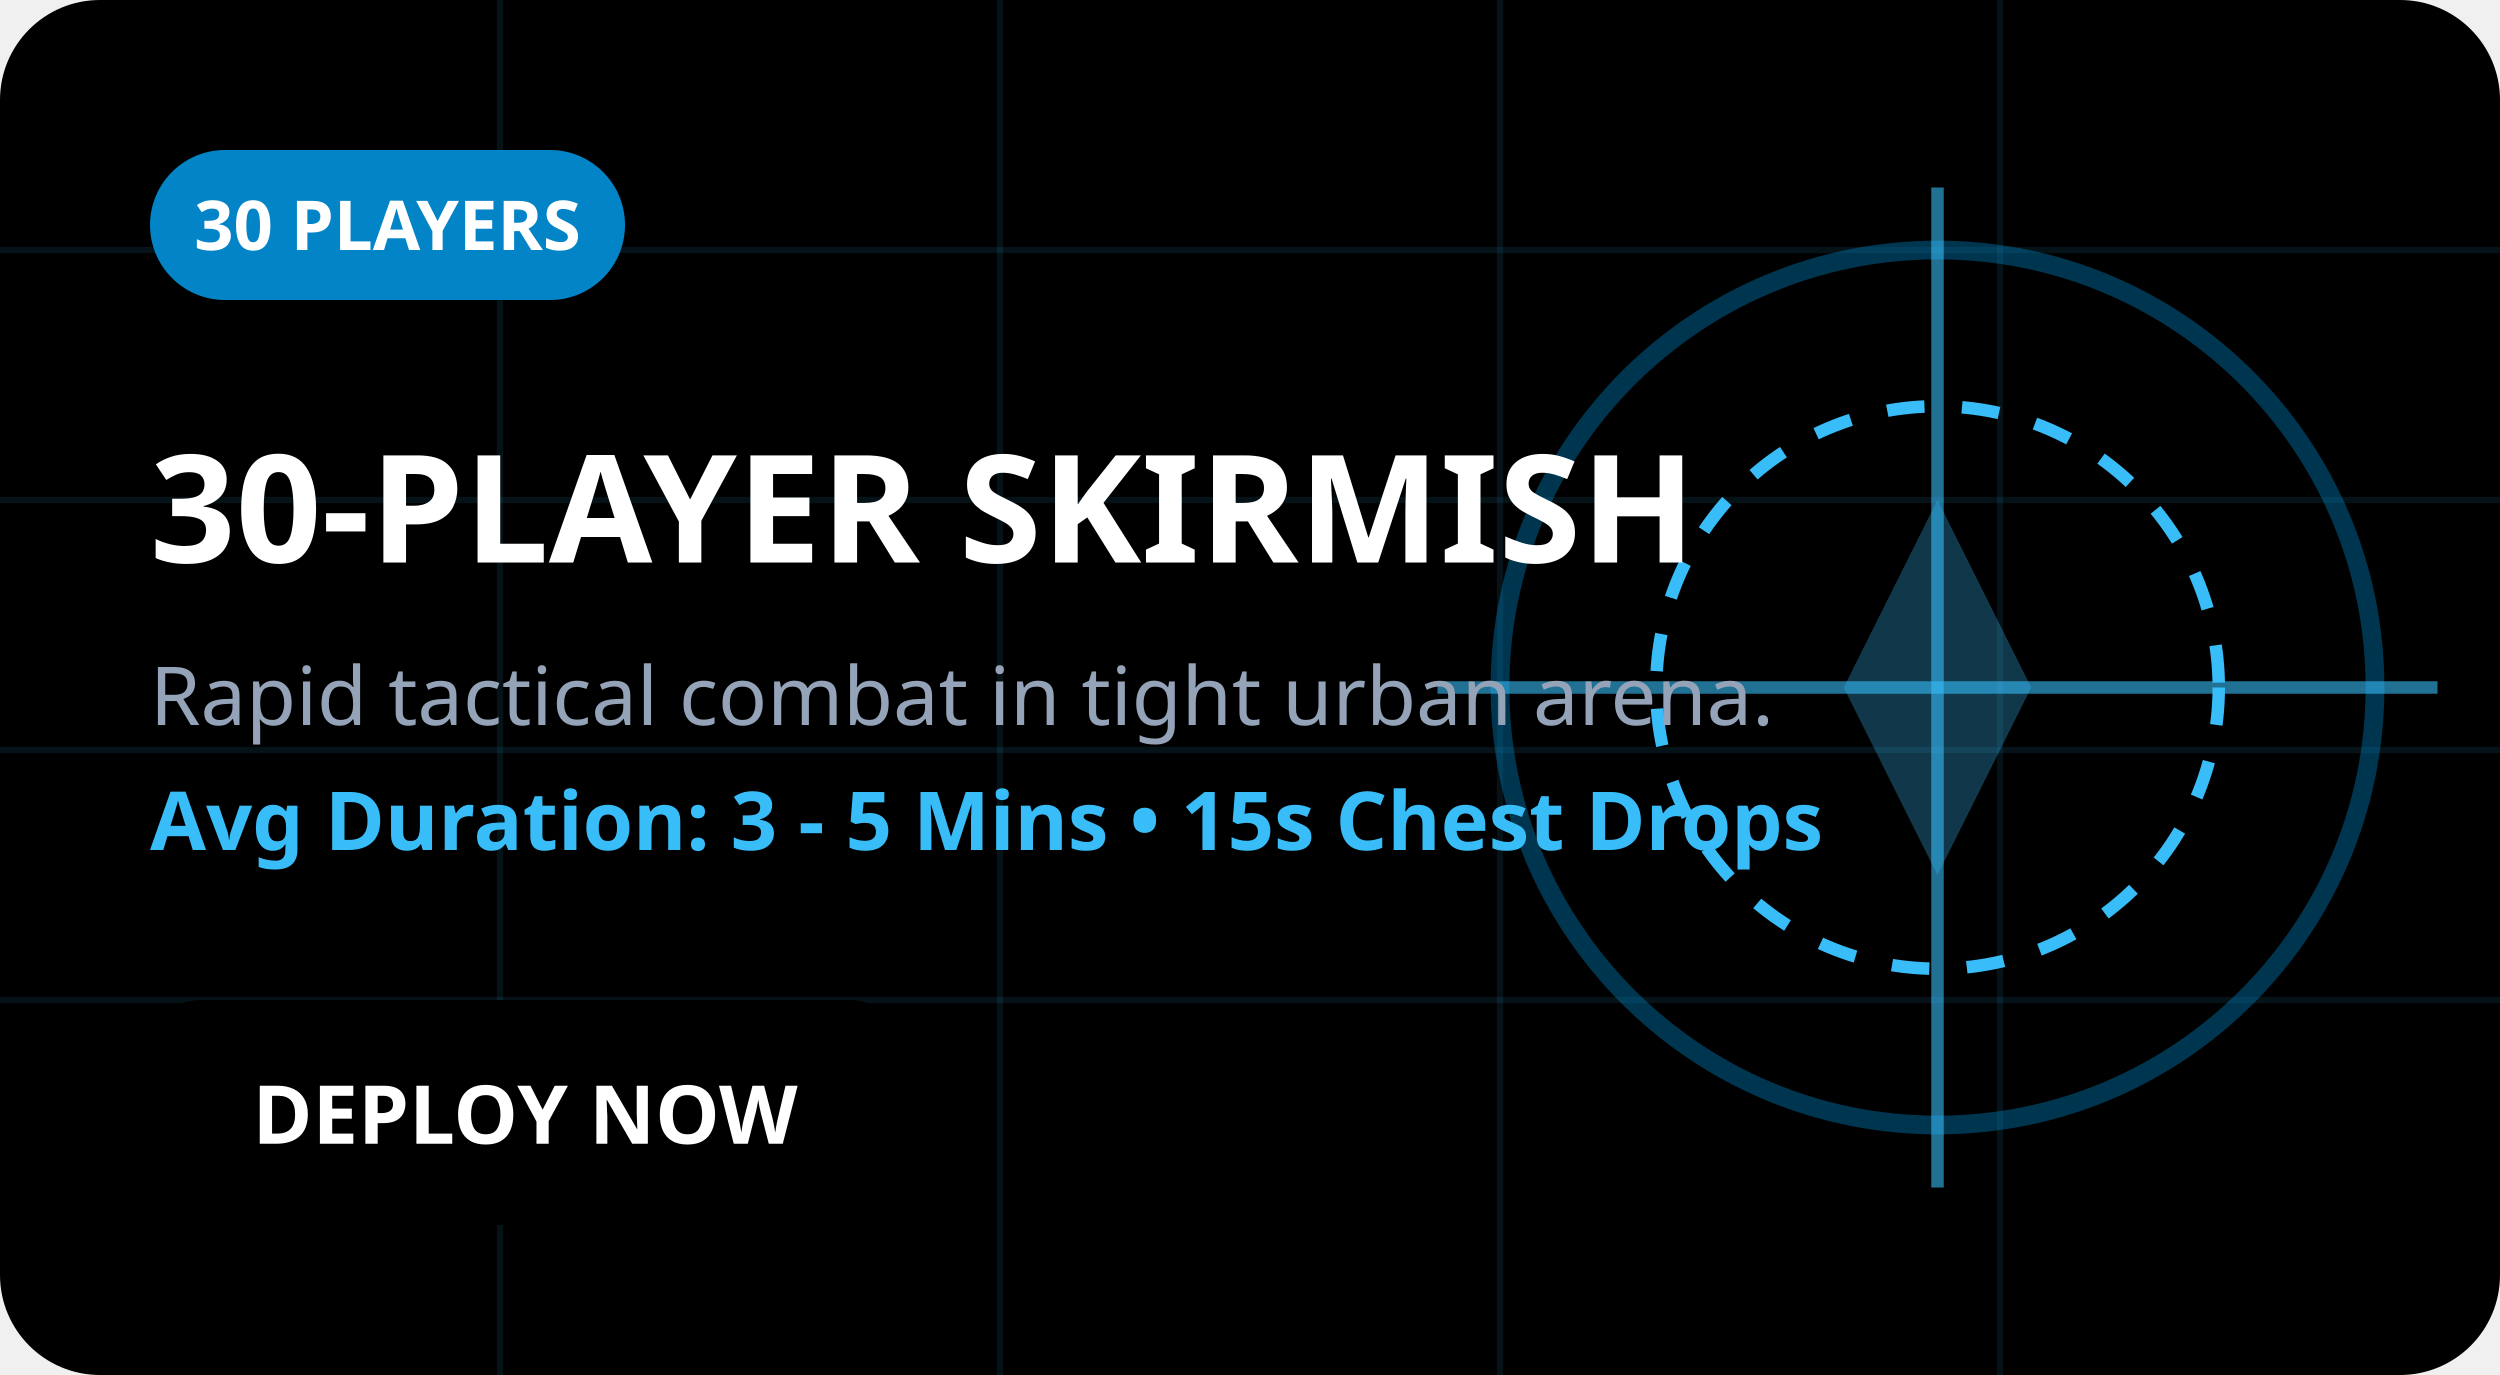
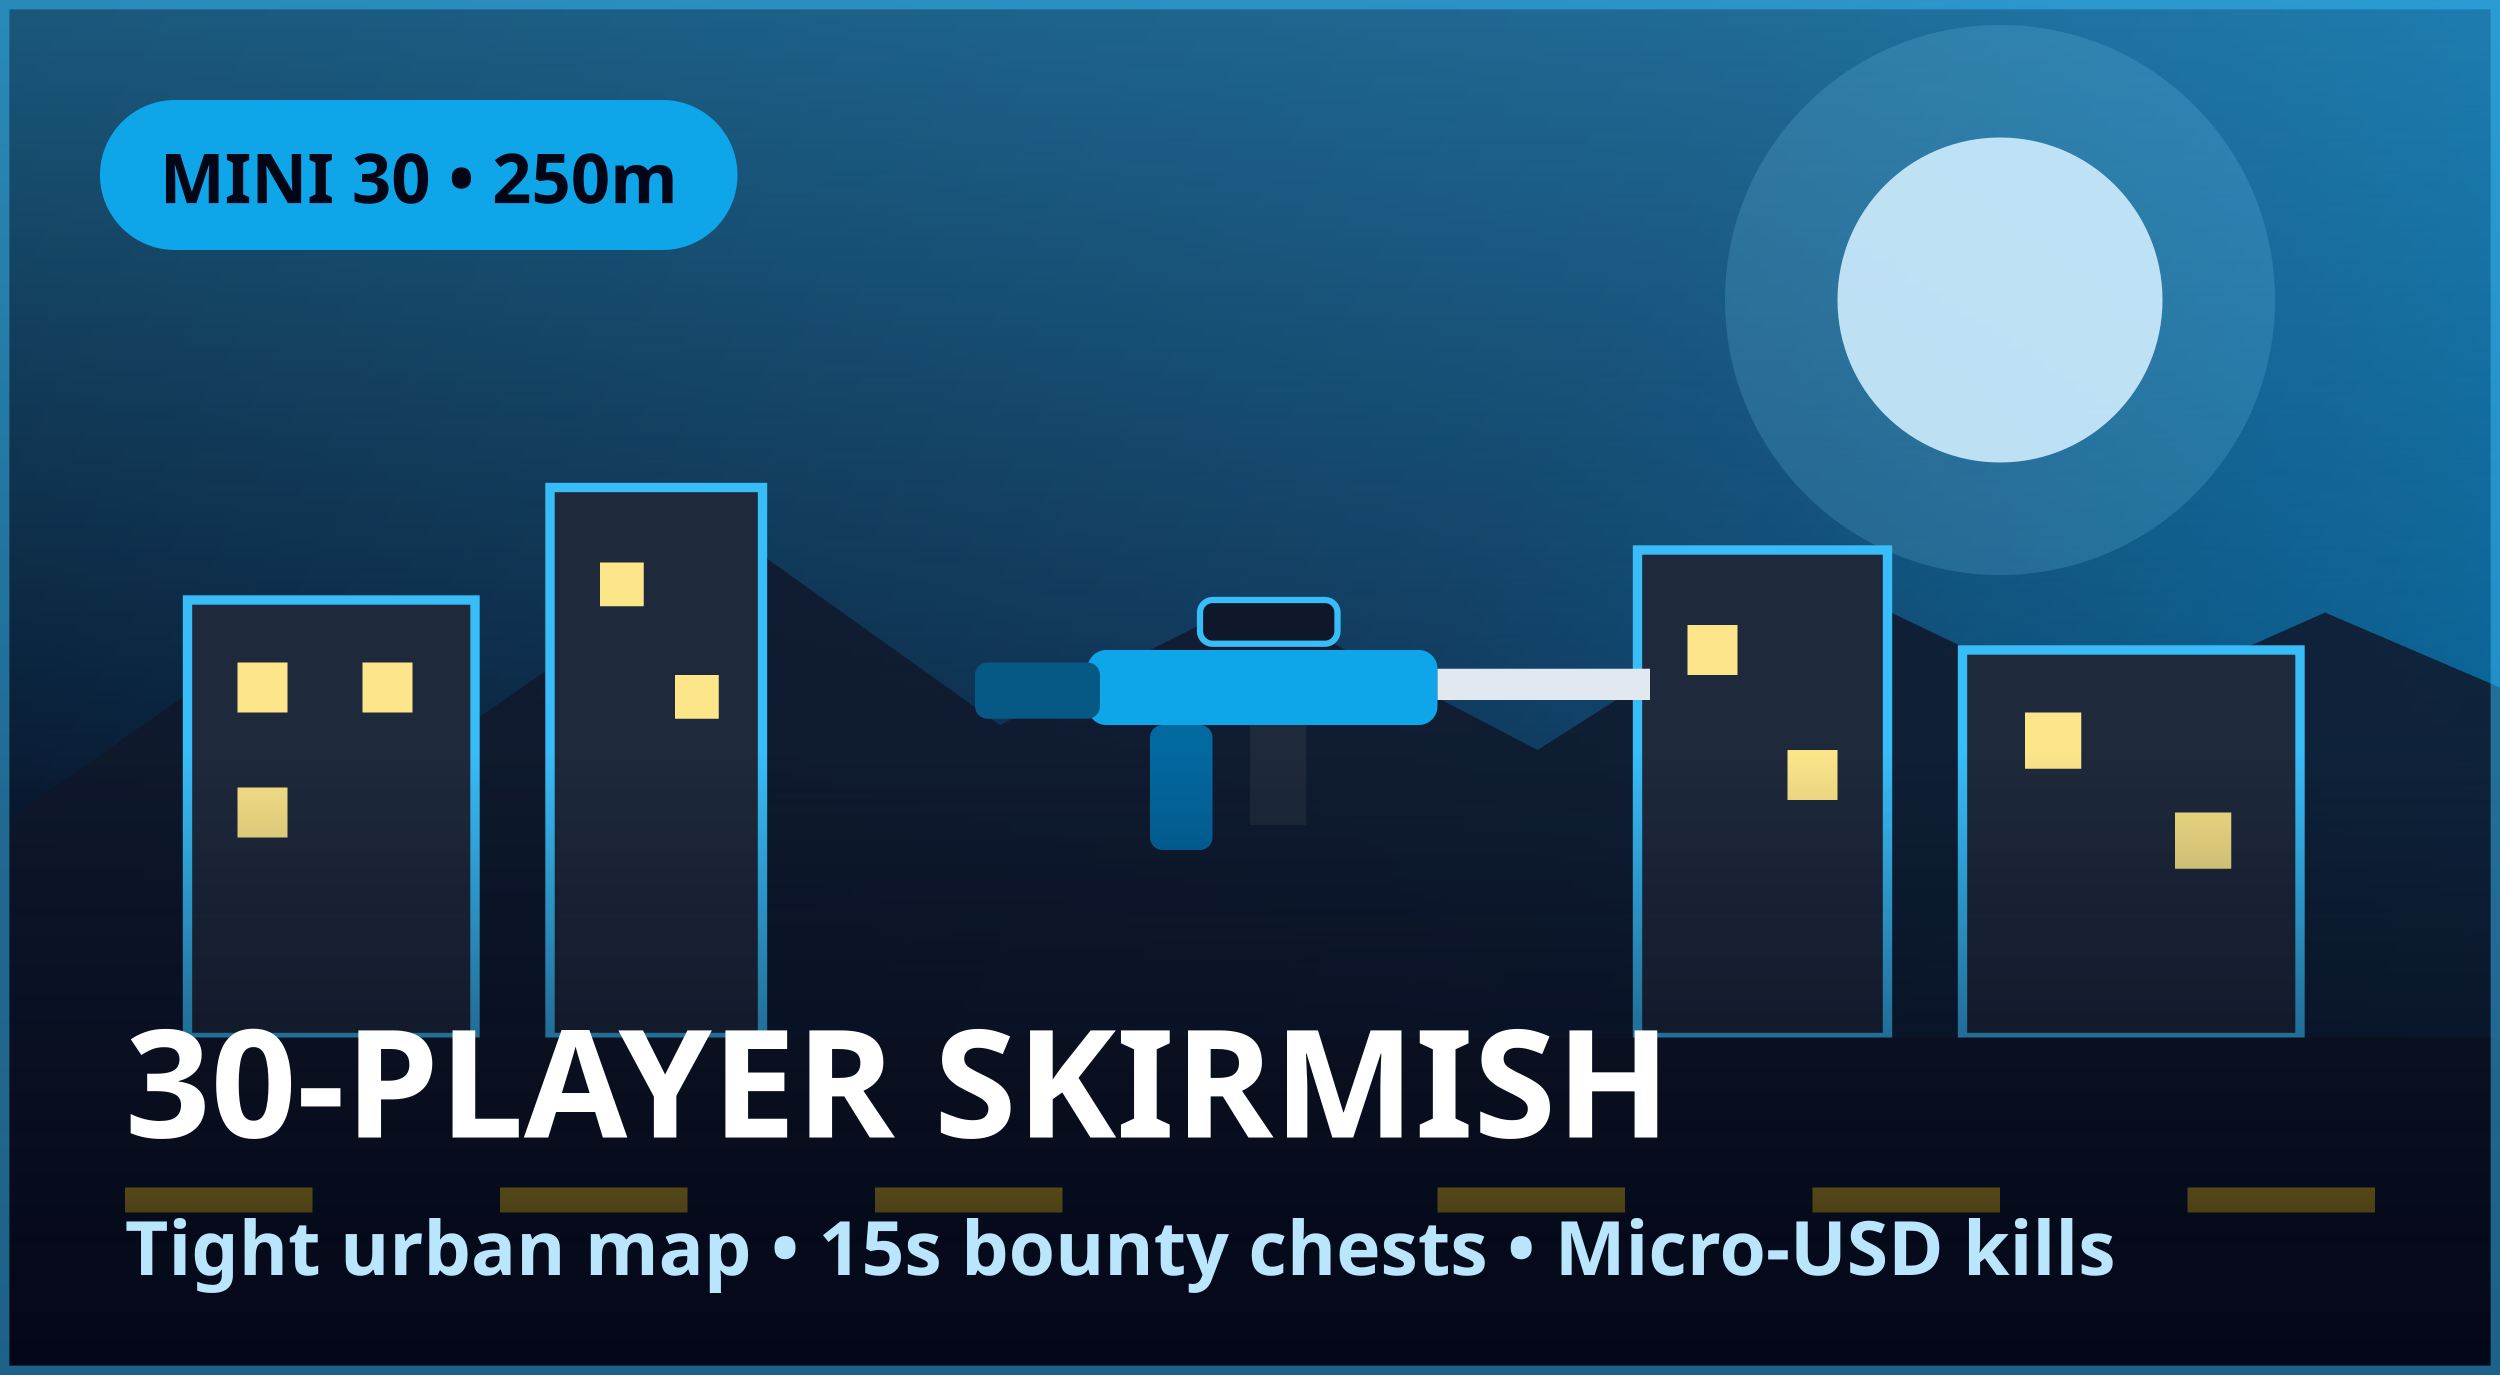
<svg xmlns="http://www.w3.org/2000/svg" width="400" height="220" viewBox="0 0 400 220" fill="none">
  <defs>
-     <linearGradient id="bgMini" x1="0" y1="0" x2="400" y2="220" gradientUnits="userSpaceOnUse">
-       <stop stopColor="#0F172A" />
-       <stop offset="0.5" stopColor="#1E293B" />
-       <stop offset="1" stopColor="#0284C7" />
+     <linearGradient id="m30bg" x1="0" y1="0" x2="400" y2="220" gradientUnits="userSpaceOnUse">
+       <stop stop-color="#020617" />
+       <stop offset="0.55" stop-color="#0C2A4A" />
+       <stop offset="1" stop-color="#0369A1" />
    </linearGradient>
-     <linearGradient id="accentCyan" x1="0" y1="0" x2="1" y2="1">
-       <stop stopColor="#38BDF8" />
-       <stop offset="1" stopColor="#0284C7" />
+     <linearGradient id="m30sky" x1="0" y1="0" x2="0" y2="150" gradientUnits="userSpaceOnUse">
+       <stop stop-color="#38BDF8" stop-opacity="0.45" />
+       <stop offset="1" stop-color="#38BDF8" stop-opacity="0" />
+     </linearGradient>
+     <linearGradient id="m30shade" x1="0" y1="120" x2="0" y2="220" gradientUnits="userSpaceOnUse">
+       <stop stop-color="#020617" stop-opacity="0" />
+       <stop offset="1" stop-color="#020617" stop-opacity="0.95" />
    </linearGradient>
  </defs>
-   <rect width="400" height="220" rx="16" fill="url(#bgMini)" />
-   <path d="M0 40H400M0 80H400M0 120H400M0 160H400" stroke="#38BDF8" stroke-opacity="0.1" stroke-width="1" />
-   <path d="M80 0V220M160 0V220M240 0V220M320 0V220" stroke="#38BDF8" stroke-opacity="0.1" stroke-width="1" />
-   <circle cx="310" cy="110" r="70" stroke="#0284C7" stroke-width="3" stroke-opacity="0.4" />
-   <circle cx="310" cy="110" r="45" stroke="#38BDF8" stroke-width="2" stroke-dasharray="6 6" />
-   <line x1="310" y1="30" x2="310" y2="190" stroke="#38BDF8" stroke-width="2" stroke-opacity="0.6" />
-   <line x1="230" y1="110" x2="390" y2="110" stroke="#38BDF8" stroke-width="2" stroke-opacity="0.6" />
-   <polygon points="310,80 325,110 310,140 295,110" fill="#38BDF8" fill-opacity="0.3" />
-   <rect x="24" y="24" width="76" height="24" rx="12" fill="#0284C7" />
-   <text x="62" y="40" text-anchor="middle" fill="#FFFFFF" font-size="11" font-weight="900" font-family="system-ui, sans-serif">30 PLAYERS</text>
-   <text x="24" y="90" fill="#FFFFFF" font-size="24" font-weight="900" font-family="system-ui, sans-serif">30-PLAYER SKIRMISH</text>
-   <text x="24" y="116" fill="#94A3B8" font-size="13" font-weight="500" font-family="system-ui, sans-serif">Rapid tactical combat in tight urban arena.</text>
-   <text x="24" y="136" fill="#38BDF8" font-size="13" font-weight="700" font-family="system-ui, sans-serif">Avg Duration: 3 - 5 Mins • 15s Chest Drops</text>
-   <rect x="24" y="160" width="120" height="36" rx="8" fill="url(#accentCyan)" />
-   <text x="84" y="183" text-anchor="middle" fill="#FFFFFF" font-size="13" font-weight="800" font-family="system-ui, sans-serif">DEPLOY NOW</text>
+   <rect width="400" height="220" fill="url(#m30bg)" />
+   <rect width="400" height="150" fill="url(#m30sky)" />
+   <circle cx="320" cy="48" r="26" fill="#E0F2FE" opacity="0.9" />
+   <circle cx="320" cy="48" r="44" fill="#7DD3FC" opacity="0.18" />
+   <path d="M0 132 L40 104 L72 118 L118 86 L160 116 L200 96 L246 120 L290 92 L336 114 L372 98 L400 110 V220 H0Z" fill="#0F172A" opacity="0.85" />
+   <g fill="#1E293B" stroke="#38BDF8" stroke-width="1.5">
+     <rect x="30" y="96" width="46" height="70" />
+     <rect x="88" y="78" width="34" height="88" />
+     <rect x="262" y="88" width="40" height="78" />
+     <rect x="314" y="104" width="54" height="62" />
+   </g>
+   <g fill="#FDE68A">
+     <rect x="38" y="106" width="8" height="8" />
+     <rect x="58" y="106" width="8" height="8" />
+     <rect x="38" y="126" width="8" height="8" />
+     <rect x="96" y="90" width="7" height="7" />
+     <rect x="108" y="108" width="7" height="7" />
+     <rect x="270" y="100" width="8" height="8" />
+     <rect x="286" y="120" width="8" height="8" />
+     <rect x="324" y="114" width="9" height="9" />
+     <rect x="348" y="130" width="9" height="9" />
+   </g>
+   <rect y="166" width="400" height="54" fill="#111827" />
+   <g fill="#FACC15">
+     <rect x="20" y="190" width="30" height="4" />
+     <rect x="80" y="190" width="30" height="4" />
+     <rect x="140" y="190" width="30" height="4" />
+     <rect x="230" y="190" width="30" height="4" />
+     <rect x="290" y="190" width="30" height="4" />
+     <rect x="350" y="190" width="30" height="4" />
+   </g>
+   <g transform="translate(178 104)">
+     <rect x="-4" y="0" width="56" height="12" rx="3" fill="#0EA5E9" />
+     <rect x="52" y="3" width="34" height="5" fill="#E2E8F0" />
+     <rect x="6" y="12" width="10" height="20" rx="2" fill="#0369A1" />
+     <rect x="22" y="12" width="9" height="16" fill="#1E293B" />
+     <rect x="-22" y="2" width="20" height="9" rx="2" fill="#075985" />
+     <rect x="14" y="-8" width="22" height="7" rx="2" fill="#0F172A" stroke="#38BDF8" />
+   </g>
+   <rect width="400" height="220" fill="url(#m30shade)" />
+   <rect x="16" y="16" width="102" height="24" rx="12" fill="#0EA5E9" />
+   <text x="67" y="32.5" fill="#020617" font-size="11" font-weight="900" text-anchor="middle" font-family="system-ui, sans-serif">MINI 30 • 250m</text>
+   <text x="20" y="182" fill="#FFFFFF" font-size="24" font-weight="900" font-family="system-ui, sans-serif">30-PLAYER SKIRMISH</text>
+   <text x="20" y="204" fill="#BAE6FD" font-size="12" font-weight="600" font-family="system-ui, sans-serif">Tight urban map • 15s bounty chests • Micro-USD kills</text>
+   <rect x="0.75" y="0.75" width="398.5" height="218.5" stroke="#38BDF8" stroke-opacity="0.5" stroke-width="1.5" />
</svg>
